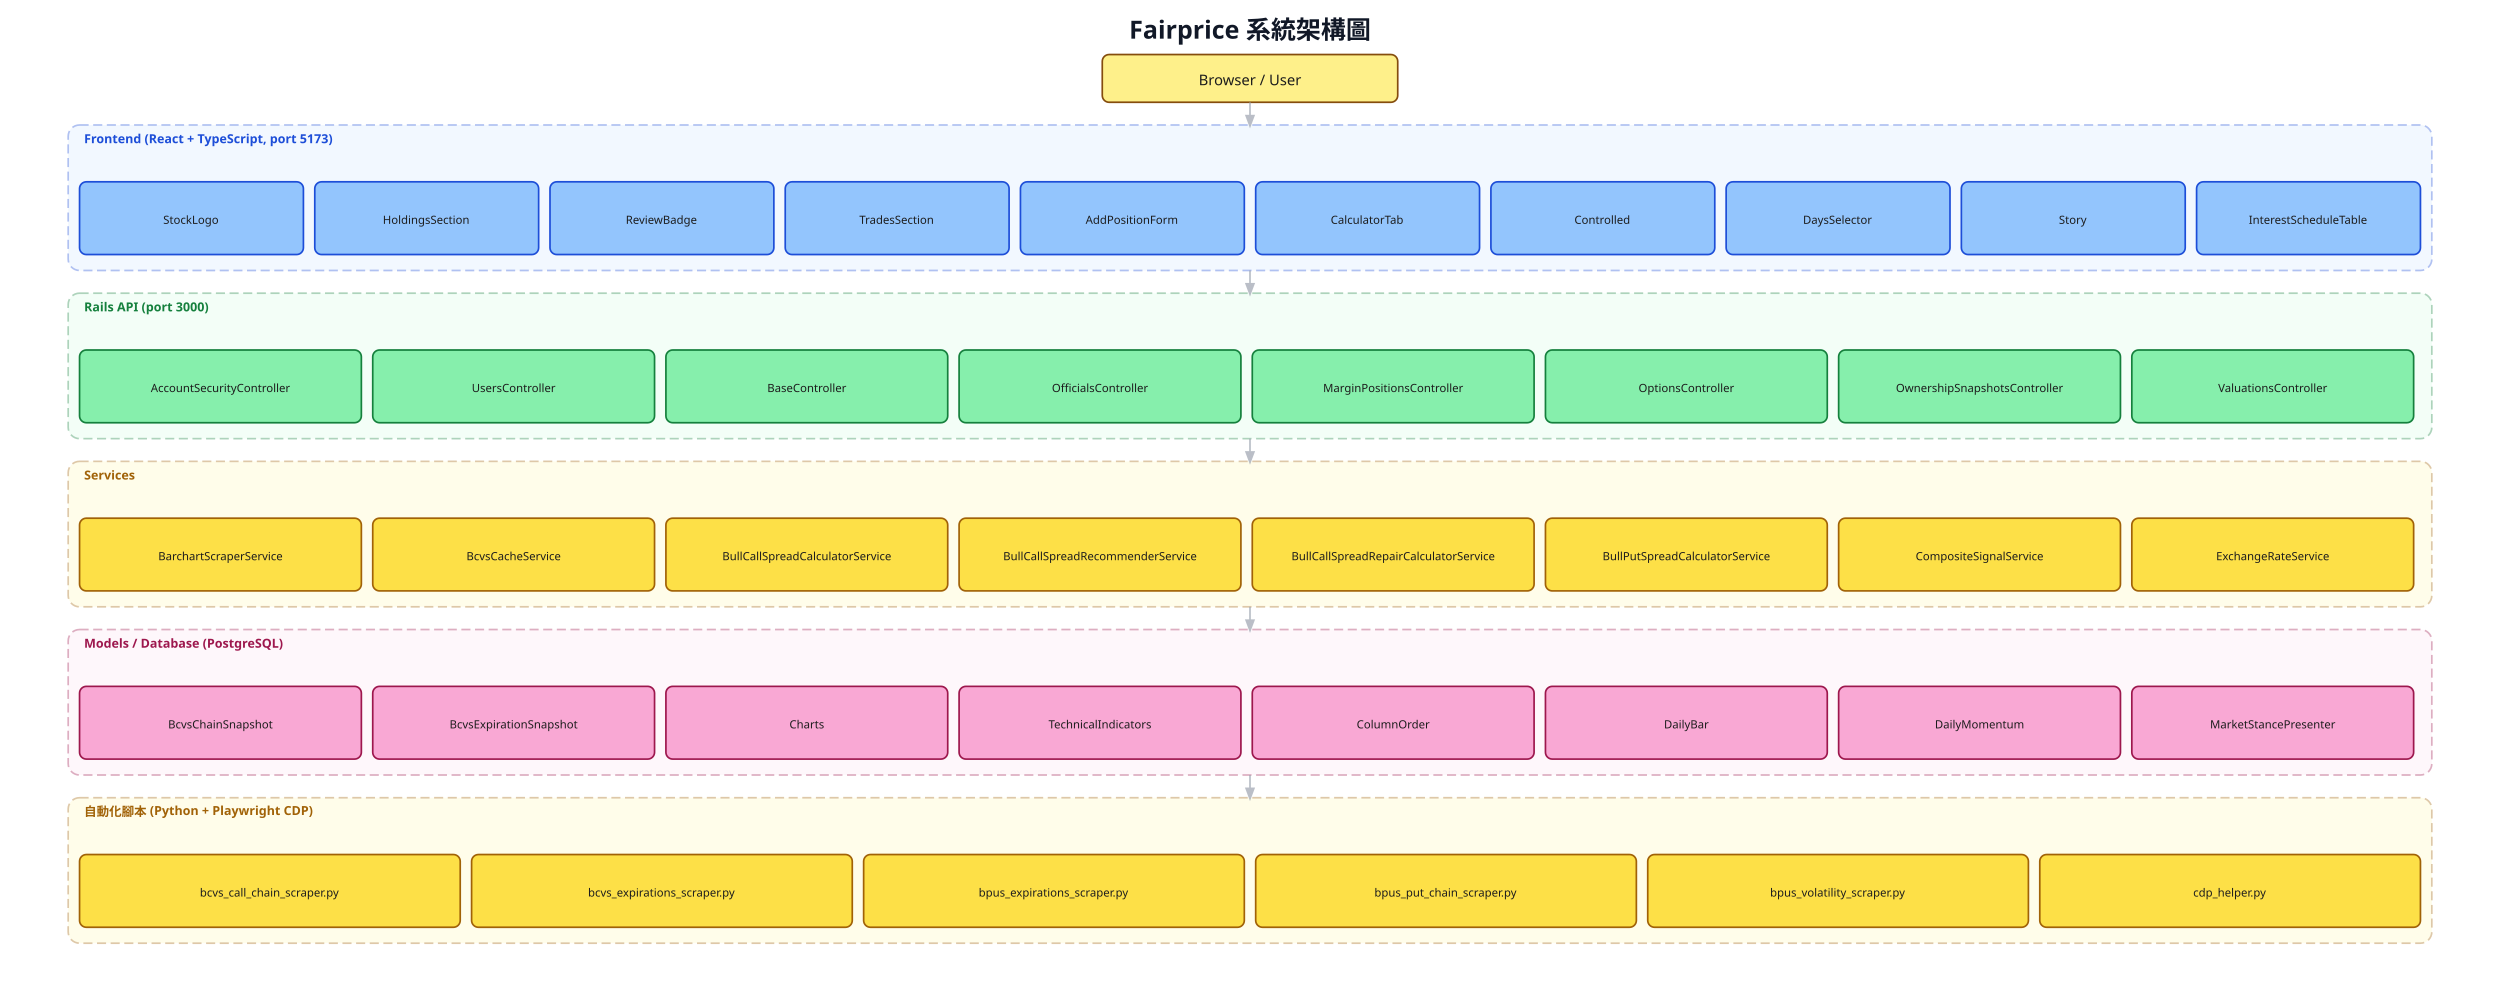
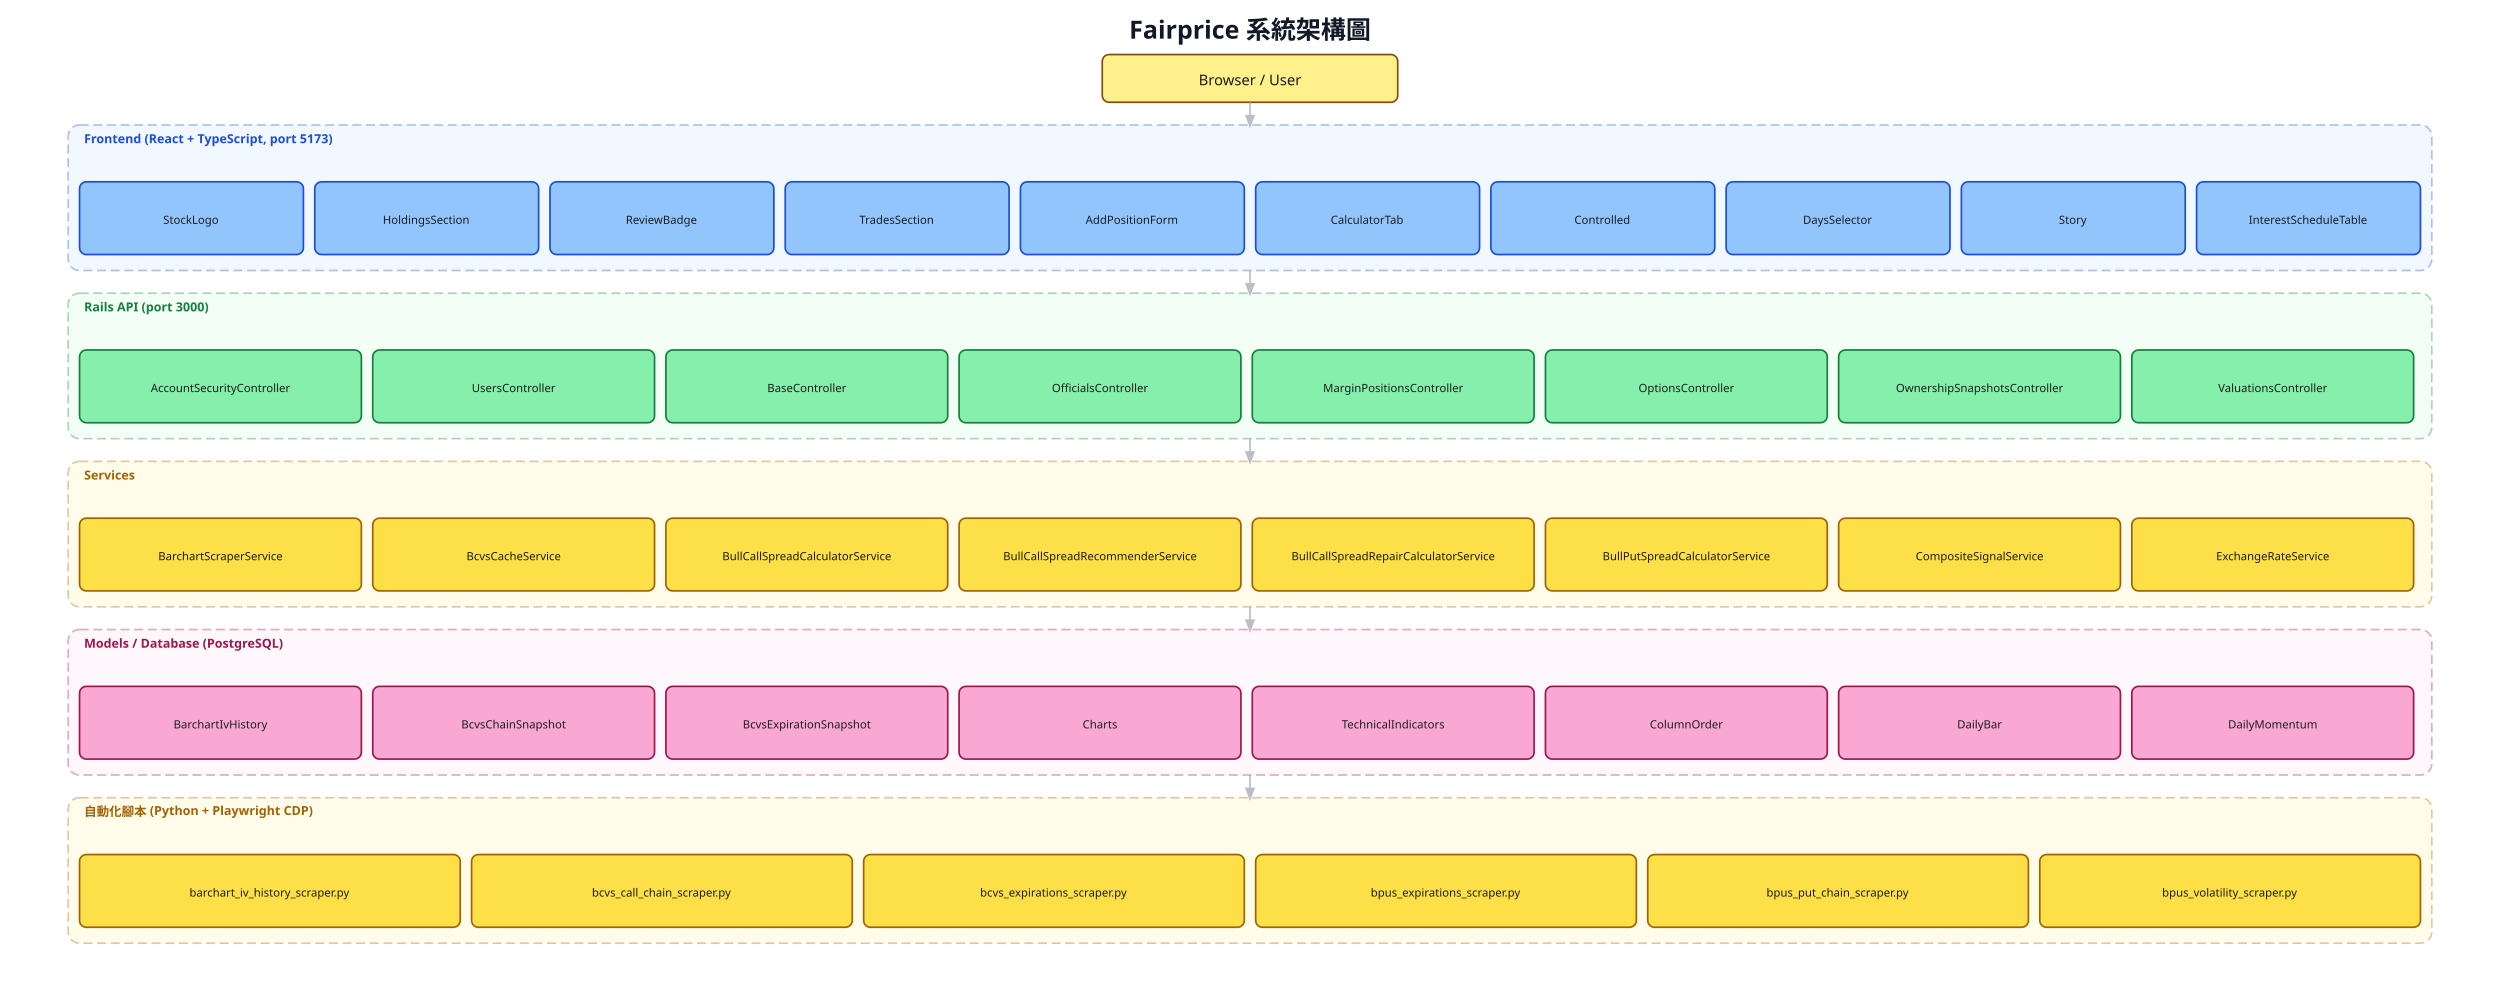
<svg xmlns="http://www.w3.org/2000/svg" viewBox="0 0 2200 870" style="background:#f8fafc">
  <defs>
    <marker id="arr" markerWidth="8" markerHeight="8" refX="6" refY="3" orient="auto">
      <path d="M0,0 L0,6 L8,3 z" fill="#9ca3af" />
    </marker>
  </defs>
  <text x="1100" y="34" text-anchor="middle" font-size="22" fill="#111827" font-weight="700" font-family="ui-sans-serif,system-ui,sans-serif">Fairprice 系統架構圖</text>
  <rect x="970" y="48" width="260" height="42" rx="6" fill="#fef08a" stroke="#854d0e" stroke-width="1.5" opacity="1" />
  <text x="1100" y="75" text-anchor="middle" font-size="13" fill="#1c1c1c" font-weight="normal" font-family="ui-sans-serif,system-ui,sans-serif">Browser / User</text>
  <rect x="60" y="110" width="2080" height="128" rx="10" fill="#dbeafe" stroke="#1d4ed8" stroke-width="1.5" opacity="0.35" stroke-dasharray="8,4" />
  <text x="74" y="126" text-anchor="start" font-size="11" fill="#1d4ed8" font-weight="700" font-family="ui-sans-serif,system-ui,sans-serif">Frontend  (React + TypeScript, port 5173)</text>
  <rect x="70" y="160" width="197" height="64" rx="6" fill="#93c5fd" stroke="#1d4ed8" stroke-width="1.5" opacity="1" />
  <text x="168" y="197" text-anchor="middle" font-size="10" fill="#1c1c1c" font-weight="normal" font-family="ui-sans-serif,system-ui,sans-serif">StockLogo</text>
  <rect x="277" y="160" width="197" height="64" rx="6" fill="#93c5fd" stroke="#1d4ed8" stroke-width="1.5" opacity="1" />
  <text x="375" y="197" text-anchor="middle" font-size="10" fill="#1c1c1c" font-weight="normal" font-family="ui-sans-serif,system-ui,sans-serif">HoldingsSection</text>
  <rect x="484" y="160" width="197" height="64" rx="6" fill="#93c5fd" stroke="#1d4ed8" stroke-width="1.5" opacity="1" />
  <text x="582" y="197" text-anchor="middle" font-size="10" fill="#1c1c1c" font-weight="normal" font-family="ui-sans-serif,system-ui,sans-serif">ReviewBadge</text>
  <rect x="691" y="160" width="197" height="64" rx="6" fill="#93c5fd" stroke="#1d4ed8" stroke-width="1.5" opacity="1" />
  <text x="789" y="197" text-anchor="middle" font-size="10" fill="#1c1c1c" font-weight="normal" font-family="ui-sans-serif,system-ui,sans-serif">TradesSection</text>
  <rect x="898" y="160" width="197" height="64" rx="6" fill="#93c5fd" stroke="#1d4ed8" stroke-width="1.5" opacity="1" />
  <text x="996" y="197" text-anchor="middle" font-size="10" fill="#1c1c1c" font-weight="normal" font-family="ui-sans-serif,system-ui,sans-serif">AddPositionForm</text>
  <rect x="1105" y="160" width="197" height="64" rx="6" fill="#93c5fd" stroke="#1d4ed8" stroke-width="1.5" opacity="1" />
  <text x="1203" y="197" text-anchor="middle" font-size="10" fill="#1c1c1c" font-weight="normal" font-family="ui-sans-serif,system-ui,sans-serif">CalculatorTab</text>
  <rect x="1312" y="160" width="197" height="64" rx="6" fill="#93c5fd" stroke="#1d4ed8" stroke-width="1.5" opacity="1" />
  <text x="1410" y="197" text-anchor="middle" font-size="10" fill="#1c1c1c" font-weight="normal" font-family="ui-sans-serif,system-ui,sans-serif">Controlled</text>
  <rect x="1519" y="160" width="197" height="64" rx="6" fill="#93c5fd" stroke="#1d4ed8" stroke-width="1.5" opacity="1" />
  <text x="1617" y="197" text-anchor="middle" font-size="10" fill="#1c1c1c" font-weight="normal" font-family="ui-sans-serif,system-ui,sans-serif">DaysSelector</text>
  <rect x="1726" y="160" width="197" height="64" rx="6" fill="#93c5fd" stroke="#1d4ed8" stroke-width="1.5" opacity="1" />
  <text x="1824" y="197" text-anchor="middle" font-size="10" fill="#1c1c1c" font-weight="normal" font-family="ui-sans-serif,system-ui,sans-serif">Story</text>
  <rect x="1933" y="160" width="197" height="64" rx="6" fill="#93c5fd" stroke="#1d4ed8" stroke-width="1.5" opacity="1" />
  <text x="2031" y="197" text-anchor="middle" font-size="10" fill="#1c1c1c" font-weight="normal" font-family="ui-sans-serif,system-ui,sans-serif">InterestScheduleTable</text>
  <rect x="60" y="258" width="2080" height="128" rx="10" fill="#dcfce7" stroke="#15803d" stroke-width="1.5" opacity="0.35" stroke-dasharray="8,4" />
  <text x="74" y="274" text-anchor="start" font-size="11" fill="#15803d" font-weight="700" font-family="ui-sans-serif,system-ui,sans-serif">Rails API  (port 3000)</text>
  <rect x="70" y="308" width="248" height="64" rx="6" fill="#86efac" stroke="#15803d" stroke-width="1.5" opacity="1" />
  <text x="194" y="345" text-anchor="middle" font-size="10" fill="#1c1c1c" font-weight="normal" font-family="ui-sans-serif,system-ui,sans-serif">AccountSecurityController</text>
  <rect x="328" y="308" width="248" height="64" rx="6" fill="#86efac" stroke="#15803d" stroke-width="1.5" opacity="1" />
  <text x="452" y="345" text-anchor="middle" font-size="10" fill="#1c1c1c" font-weight="normal" font-family="ui-sans-serif,system-ui,sans-serif">UsersController</text>
  <rect x="586" y="308" width="248" height="64" rx="6" fill="#86efac" stroke="#15803d" stroke-width="1.5" opacity="1" />
  <text x="710" y="345" text-anchor="middle" font-size="10" fill="#1c1c1c" font-weight="normal" font-family="ui-sans-serif,system-ui,sans-serif">BaseController</text>
  <rect x="844" y="308" width="248" height="64" rx="6" fill="#86efac" stroke="#15803d" stroke-width="1.5" opacity="1" />
  <text x="968" y="345" text-anchor="middle" font-size="10" fill="#1c1c1c" font-weight="normal" font-family="ui-sans-serif,system-ui,sans-serif">OfficialsController</text>
  <rect x="1102" y="308" width="248" height="64" rx="6" fill="#86efac" stroke="#15803d" stroke-width="1.5" opacity="1" />
  <text x="1226" y="345" text-anchor="middle" font-size="10" fill="#1c1c1c" font-weight="normal" font-family="ui-sans-serif,system-ui,sans-serif">MarginPositionsController</text>
  <rect x="1360" y="308" width="248" height="64" rx="6" fill="#86efac" stroke="#15803d" stroke-width="1.5" opacity="1" />
  <text x="1484" y="345" text-anchor="middle" font-size="10" fill="#1c1c1c" font-weight="normal" font-family="ui-sans-serif,system-ui,sans-serif">OptionsController</text>
  <rect x="1618" y="308" width="248" height="64" rx="6" fill="#86efac" stroke="#15803d" stroke-width="1.5" opacity="1" />
  <text x="1742" y="345" text-anchor="middle" font-size="10" fill="#1c1c1c" font-weight="normal" font-family="ui-sans-serif,system-ui,sans-serif">OwnershipSnapshotsController</text>
  <rect x="1876" y="308" width="248" height="64" rx="6" fill="#86efac" stroke="#15803d" stroke-width="1.5" opacity="1" />
  <text x="2000" y="345" text-anchor="middle" font-size="10" fill="#1c1c1c" font-weight="normal" font-family="ui-sans-serif,system-ui,sans-serif">ValuationsController</text>
  <rect x="60" y="406" width="2080" height="128" rx="10" fill="#fef9c3" stroke="#a16207" stroke-width="1.5" opacity="0.35" stroke-dasharray="8,4" />
  <text x="74" y="422" text-anchor="start" font-size="11" fill="#a16207" font-weight="700" font-family="ui-sans-serif,system-ui,sans-serif">Services</text>
  <rect x="70" y="456" width="248" height="64" rx="6" fill="#fde047" stroke="#a16207" stroke-width="1.5" opacity="1" />
  <text x="194" y="493" text-anchor="middle" font-size="10" fill="#1c1c1c" font-weight="normal" font-family="ui-sans-serif,system-ui,sans-serif">BarchartScraperService</text>
  <rect x="328" y="456" width="248" height="64" rx="6" fill="#fde047" stroke="#a16207" stroke-width="1.5" opacity="1" />
  <text x="452" y="493" text-anchor="middle" font-size="10" fill="#1c1c1c" font-weight="normal" font-family="ui-sans-serif,system-ui,sans-serif">BcvsCacheService</text>
  <rect x="586" y="456" width="248" height="64" rx="6" fill="#fde047" stroke="#a16207" stroke-width="1.5" opacity="1" />
  <text x="710" y="493" text-anchor="middle" font-size="10" fill="#1c1c1c" font-weight="normal" font-family="ui-sans-serif,system-ui,sans-serif">BullCallSpreadCalculatorService</text>
  <rect x="844" y="456" width="248" height="64" rx="6" fill="#fde047" stroke="#a16207" stroke-width="1.5" opacity="1" />
  <text x="968" y="493" text-anchor="middle" font-size="10" fill="#1c1c1c" font-weight="normal" font-family="ui-sans-serif,system-ui,sans-serif">BullCallSpreadRecommenderService</text>
  <rect x="1102" y="456" width="248" height="64" rx="6" fill="#fde047" stroke="#a16207" stroke-width="1.5" opacity="1" />
  <text x="1226" y="493" text-anchor="middle" font-size="10" fill="#1c1c1c" font-weight="normal" font-family="ui-sans-serif,system-ui,sans-serif">BullCallSpreadRepairCalculatorService</text>
  <rect x="1360" y="456" width="248" height="64" rx="6" fill="#fde047" stroke="#a16207" stroke-width="1.5" opacity="1" />
  <text x="1484" y="493" text-anchor="middle" font-size="10" fill="#1c1c1c" font-weight="normal" font-family="ui-sans-serif,system-ui,sans-serif">BullPutSpreadCalculatorService</text>
  <rect x="1618" y="456" width="248" height="64" rx="6" fill="#fde047" stroke="#a16207" stroke-width="1.5" opacity="1" />
  <text x="1742" y="493" text-anchor="middle" font-size="10" fill="#1c1c1c" font-weight="normal" font-family="ui-sans-serif,system-ui,sans-serif">CompositeSignalService</text>
  <rect x="1876" y="456" width="248" height="64" rx="6" fill="#fde047" stroke="#a16207" stroke-width="1.5" opacity="1" />
  <text x="2000" y="493" text-anchor="middle" font-size="10" fill="#1c1c1c" font-weight="normal" font-family="ui-sans-serif,system-ui,sans-serif">ExchangeRateService</text>
  <rect x="60" y="554" width="2080" height="128" rx="10" fill="#fce7f3" stroke="#9d174d" stroke-width="1.5" opacity="0.35" stroke-dasharray="8,4" />
  <text x="74" y="570" text-anchor="start" font-size="11" fill="#9d174d" font-weight="700" font-family="ui-sans-serif,system-ui,sans-serif">Models / Database  (PostgreSQL)</text>
  <rect x="70" y="604" width="248" height="64" rx="6" fill="#f9a8d4" stroke="#9d174d" stroke-width="1.5" opacity="1" />
-   <text x="194" y="641" text-anchor="middle" font-size="10" fill="#1c1c1c" font-weight="normal" font-family="ui-sans-serif,system-ui,sans-serif">BcvsChainSnapshot</text>
+   <text x="194" y="641" text-anchor="middle" font-size="10" fill="#1c1c1c" font-weight="normal" font-family="ui-sans-serif,system-ui,sans-serif">BarchartIvHistory</text>
  <rect x="328" y="604" width="248" height="64" rx="6" fill="#f9a8d4" stroke="#9d174d" stroke-width="1.5" opacity="1" />
-   <text x="452" y="641" text-anchor="middle" font-size="10" fill="#1c1c1c" font-weight="normal" font-family="ui-sans-serif,system-ui,sans-serif">BcvsExpirationSnapshot</text>
+   <text x="452" y="641" text-anchor="middle" font-size="10" fill="#1c1c1c" font-weight="normal" font-family="ui-sans-serif,system-ui,sans-serif">BcvsChainSnapshot</text>
  <rect x="586" y="604" width="248" height="64" rx="6" fill="#f9a8d4" stroke="#9d174d" stroke-width="1.5" opacity="1" />
-   <text x="710" y="641" text-anchor="middle" font-size="10" fill="#1c1c1c" font-weight="normal" font-family="ui-sans-serif,system-ui,sans-serif">Charts</text>
+   <text x="710" y="641" text-anchor="middle" font-size="10" fill="#1c1c1c" font-weight="normal" font-family="ui-sans-serif,system-ui,sans-serif">BcvsExpirationSnapshot</text>
  <rect x="844" y="604" width="248" height="64" rx="6" fill="#f9a8d4" stroke="#9d174d" stroke-width="1.5" opacity="1" />
-   <text x="968" y="641" text-anchor="middle" font-size="10" fill="#1c1c1c" font-weight="normal" font-family="ui-sans-serif,system-ui,sans-serif">TechnicalIndicators</text>
+   <text x="968" y="641" text-anchor="middle" font-size="10" fill="#1c1c1c" font-weight="normal" font-family="ui-sans-serif,system-ui,sans-serif">Charts</text>
  <rect x="1102" y="604" width="248" height="64" rx="6" fill="#f9a8d4" stroke="#9d174d" stroke-width="1.5" opacity="1" />
-   <text x="1226" y="641" text-anchor="middle" font-size="10" fill="#1c1c1c" font-weight="normal" font-family="ui-sans-serif,system-ui,sans-serif">ColumnOrder</text>
+   <text x="1226" y="641" text-anchor="middle" font-size="10" fill="#1c1c1c" font-weight="normal" font-family="ui-sans-serif,system-ui,sans-serif">TechnicalIndicators</text>
  <rect x="1360" y="604" width="248" height="64" rx="6" fill="#f9a8d4" stroke="#9d174d" stroke-width="1.5" opacity="1" />
-   <text x="1484" y="641" text-anchor="middle" font-size="10" fill="#1c1c1c" font-weight="normal" font-family="ui-sans-serif,system-ui,sans-serif">DailyBar</text>
+   <text x="1484" y="641" text-anchor="middle" font-size="10" fill="#1c1c1c" font-weight="normal" font-family="ui-sans-serif,system-ui,sans-serif">ColumnOrder</text>
  <rect x="1618" y="604" width="248" height="64" rx="6" fill="#f9a8d4" stroke="#9d174d" stroke-width="1.5" opacity="1" />
-   <text x="1742" y="641" text-anchor="middle" font-size="10" fill="#1c1c1c" font-weight="normal" font-family="ui-sans-serif,system-ui,sans-serif">DailyMomentum</text>
+   <text x="1742" y="641" text-anchor="middle" font-size="10" fill="#1c1c1c" font-weight="normal" font-family="ui-sans-serif,system-ui,sans-serif">DailyBar</text>
  <rect x="1876" y="604" width="248" height="64" rx="6" fill="#f9a8d4" stroke="#9d174d" stroke-width="1.5" opacity="1" />
-   <text x="2000" y="641" text-anchor="middle" font-size="10" fill="#1c1c1c" font-weight="normal" font-family="ui-sans-serif,system-ui,sans-serif">MarketStancePresenter</text>
+   <text x="2000" y="641" text-anchor="middle" font-size="10" fill="#1c1c1c" font-weight="normal" font-family="ui-sans-serif,system-ui,sans-serif">DailyMomentum</text>
  <rect x="60" y="702" width="2080" height="128" rx="10" fill="#fef9c3" stroke="#a16207" stroke-width="1.5" opacity="0.35" stroke-dasharray="8,4" />
  <text x="74" y="718" text-anchor="start" font-size="11" fill="#a16207" font-weight="700" font-family="ui-sans-serif,system-ui,sans-serif">自動化腳本  (Python + Playwright CDP)</text>
  <rect x="70" y="752" width="335" height="64" rx="6" fill="#fde047" stroke="#a16207" stroke-width="1.5" opacity="1" />
-   <text x="237" y="789" text-anchor="middle" font-size="10" fill="#1c1c1c" font-weight="normal" font-family="ui-sans-serif,system-ui,sans-serif">bcvs_call_chain_scraper.py</text>
+   <text x="237" y="789" text-anchor="middle" font-size="10" fill="#1c1c1c" font-weight="normal" font-family="ui-sans-serif,system-ui,sans-serif">barchart_iv_history_scraper.py</text>
  <rect x="415" y="752" width="335" height="64" rx="6" fill="#fde047" stroke="#a16207" stroke-width="1.5" opacity="1" />
-   <text x="582" y="789" text-anchor="middle" font-size="10" fill="#1c1c1c" font-weight="normal" font-family="ui-sans-serif,system-ui,sans-serif">bcvs_expirations_scraper.py</text>
+   <text x="582" y="789" text-anchor="middle" font-size="10" fill="#1c1c1c" font-weight="normal" font-family="ui-sans-serif,system-ui,sans-serif">bcvs_call_chain_scraper.py</text>
  <rect x="760" y="752" width="335" height="64" rx="6" fill="#fde047" stroke="#a16207" stroke-width="1.5" opacity="1" />
-   <text x="927" y="789" text-anchor="middle" font-size="10" fill="#1c1c1c" font-weight="normal" font-family="ui-sans-serif,system-ui,sans-serif">bpus_expirations_scraper.py</text>
+   <text x="927" y="789" text-anchor="middle" font-size="10" fill="#1c1c1c" font-weight="normal" font-family="ui-sans-serif,system-ui,sans-serif">bcvs_expirations_scraper.py</text>
  <rect x="1105" y="752" width="335" height="64" rx="6" fill="#fde047" stroke="#a16207" stroke-width="1.5" opacity="1" />
-   <text x="1272" y="789" text-anchor="middle" font-size="10" fill="#1c1c1c" font-weight="normal" font-family="ui-sans-serif,system-ui,sans-serif">bpus_put_chain_scraper.py</text>
+   <text x="1272" y="789" text-anchor="middle" font-size="10" fill="#1c1c1c" font-weight="normal" font-family="ui-sans-serif,system-ui,sans-serif">bpus_expirations_scraper.py</text>
  <rect x="1450" y="752" width="335" height="64" rx="6" fill="#fde047" stroke="#a16207" stroke-width="1.5" opacity="1" />
-   <text x="1617" y="789" text-anchor="middle" font-size="10" fill="#1c1c1c" font-weight="normal" font-family="ui-sans-serif,system-ui,sans-serif">bpus_volatility_scraper.py</text>
+   <text x="1617" y="789" text-anchor="middle" font-size="10" fill="#1c1c1c" font-weight="normal" font-family="ui-sans-serif,system-ui,sans-serif">bpus_put_chain_scraper.py</text>
  <rect x="1795" y="752" width="335" height="64" rx="6" fill="#fde047" stroke="#a16207" stroke-width="1.5" opacity="1" />
-   <text x="1962" y="789" text-anchor="middle" font-size="10" fill="#1c1c1c" font-weight="normal" font-family="ui-sans-serif,system-ui,sans-serif">cdp_helper.py</text>
+   <text x="1962" y="789" text-anchor="middle" font-size="10" fill="#1c1c1c" font-weight="normal" font-family="ui-sans-serif,system-ui,sans-serif">bpus_volatility_scraper.py</text>
  <line x1="1100" y1="90" x2="1100" y2="110" stroke="#9ca3af" stroke-width="1.5" opacity="0.7" marker-end="url(#arr)" />
  <line x1="1100" y1="238" x2="1100" y2="258" stroke="#9ca3af" stroke-width="1.5" opacity="0.7" marker-end="url(#arr)" />
  <line x1="1100" y1="386" x2="1100" y2="406" stroke="#9ca3af" stroke-width="1.5" opacity="0.7" marker-end="url(#arr)" />
  <line x1="1100" y1="534" x2="1100" y2="554" stroke="#9ca3af" stroke-width="1.5" opacity="0.7" marker-end="url(#arr)" />
  <line x1="1100" y1="682" x2="1100" y2="702" stroke="#9ca3af" stroke-width="1.5" opacity="0.7" marker-end="url(#arr)" />
</svg>
